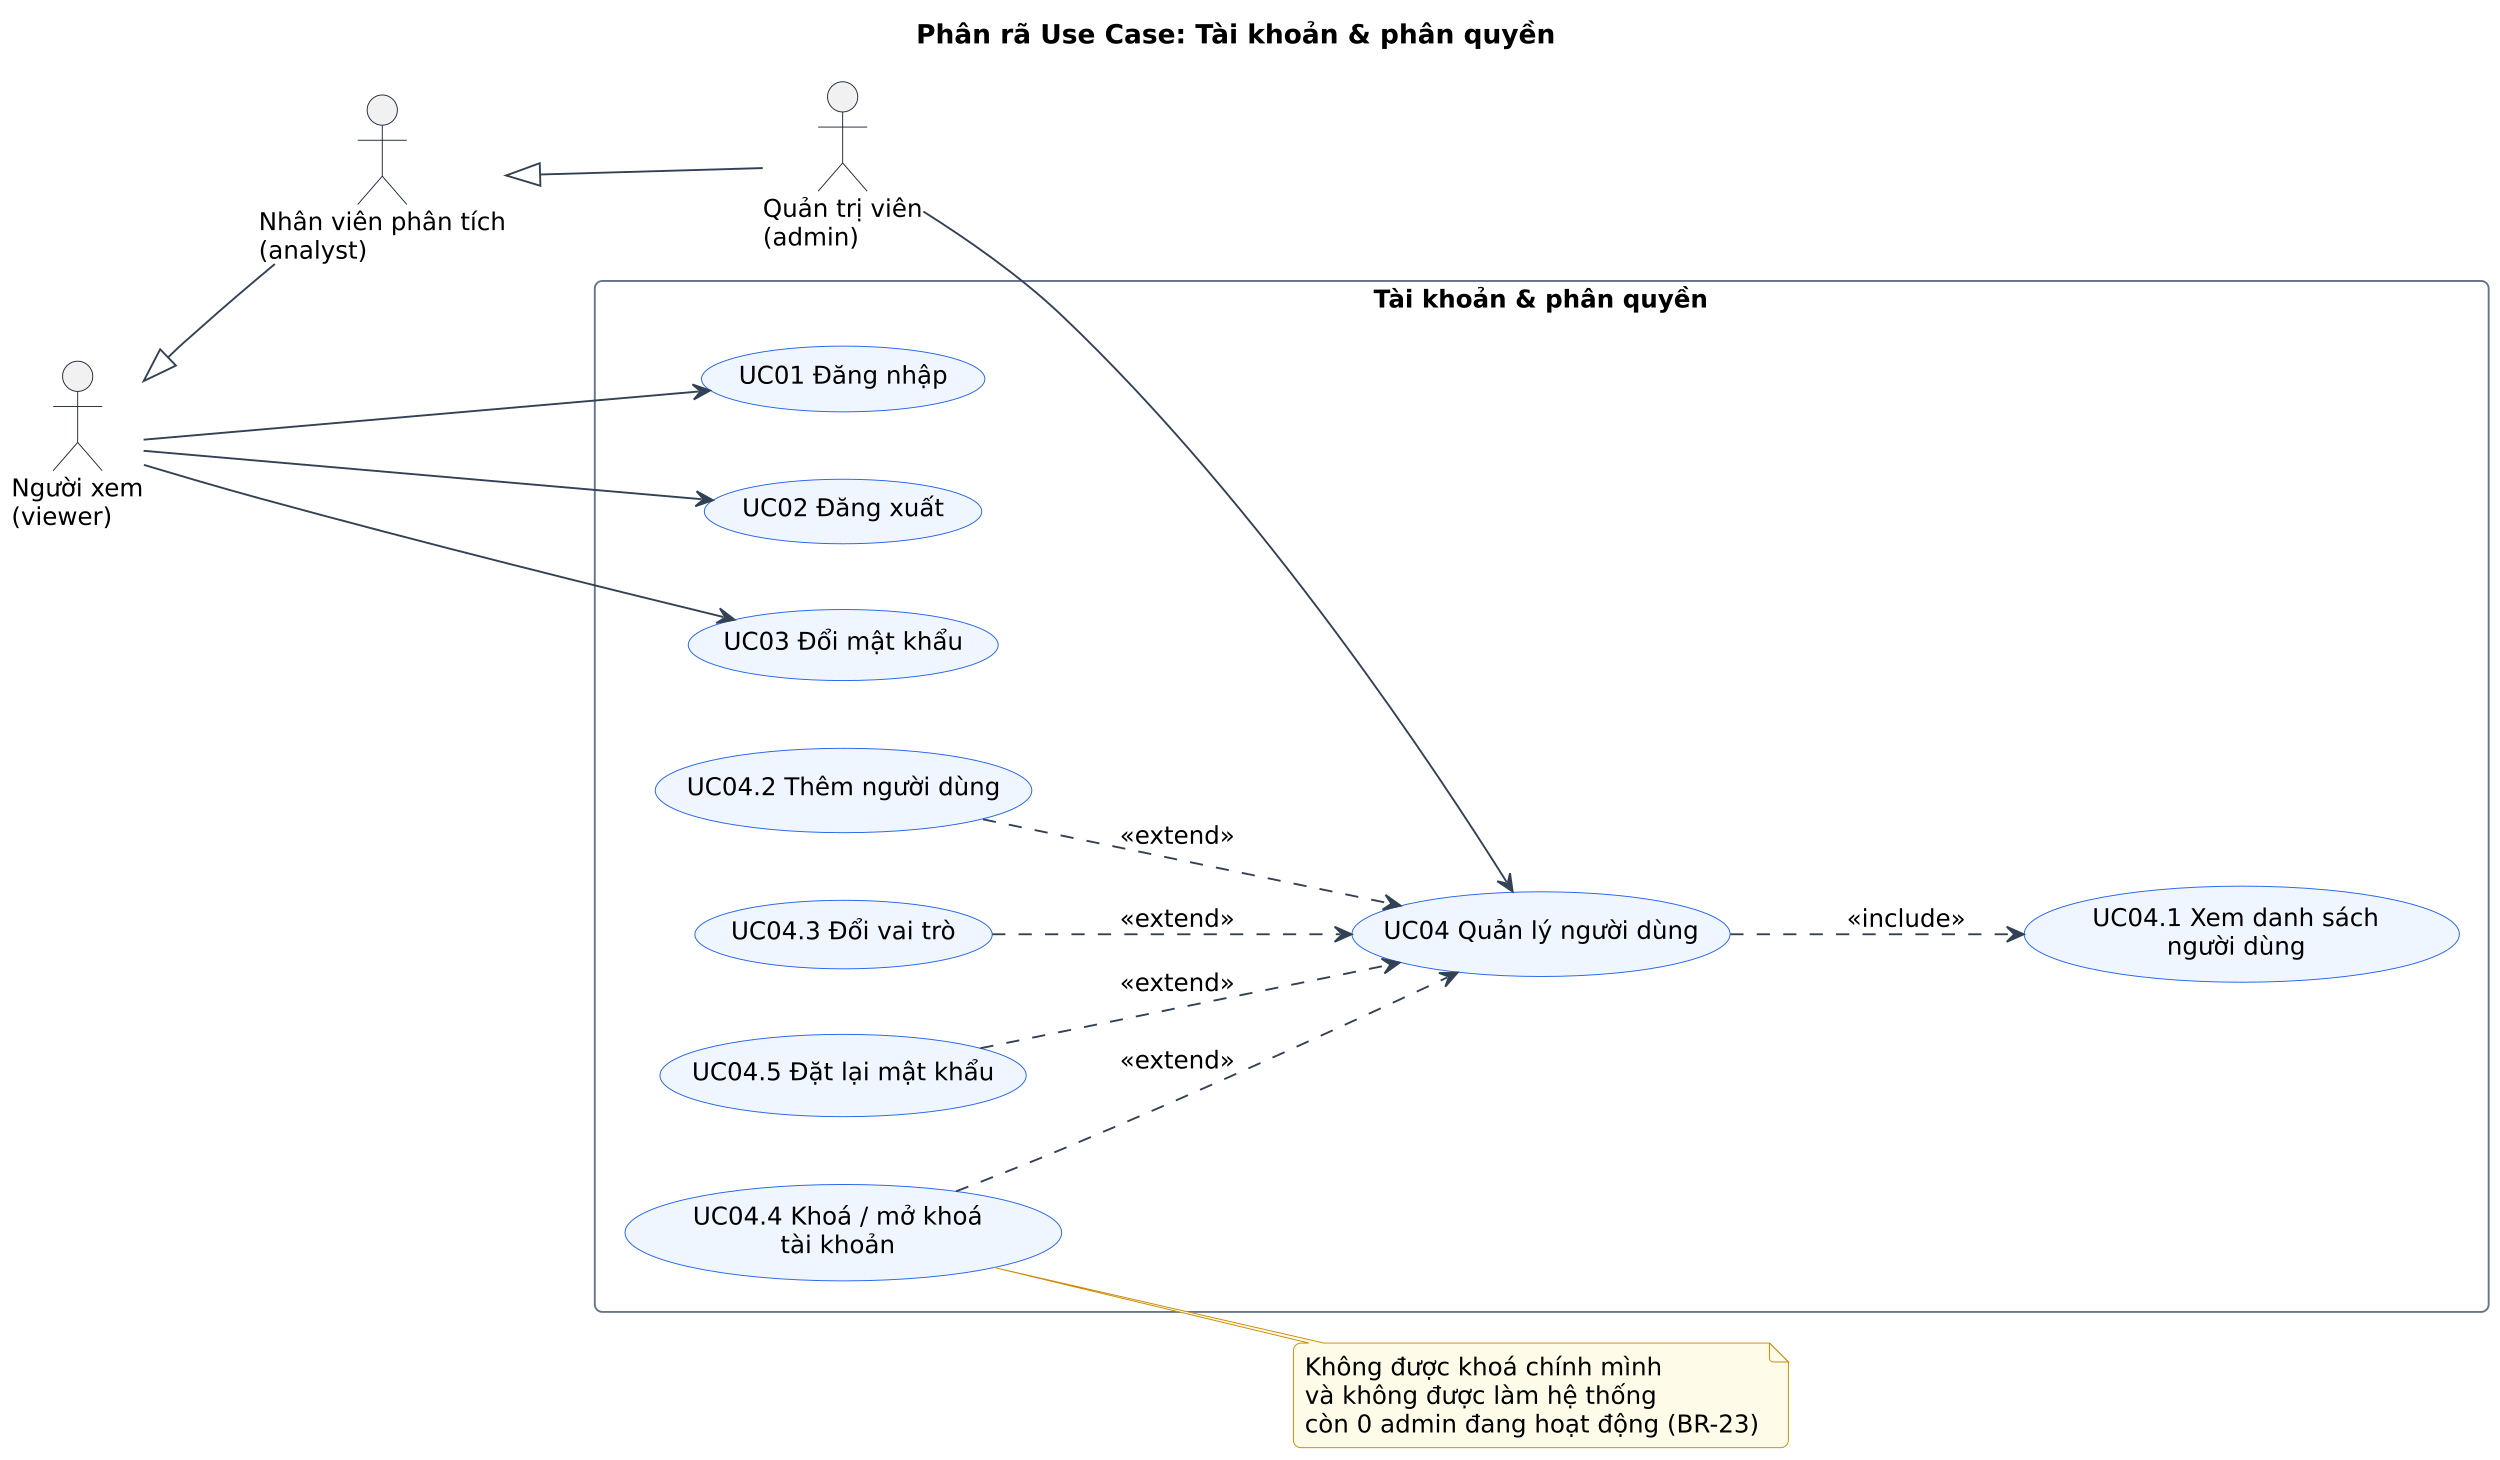
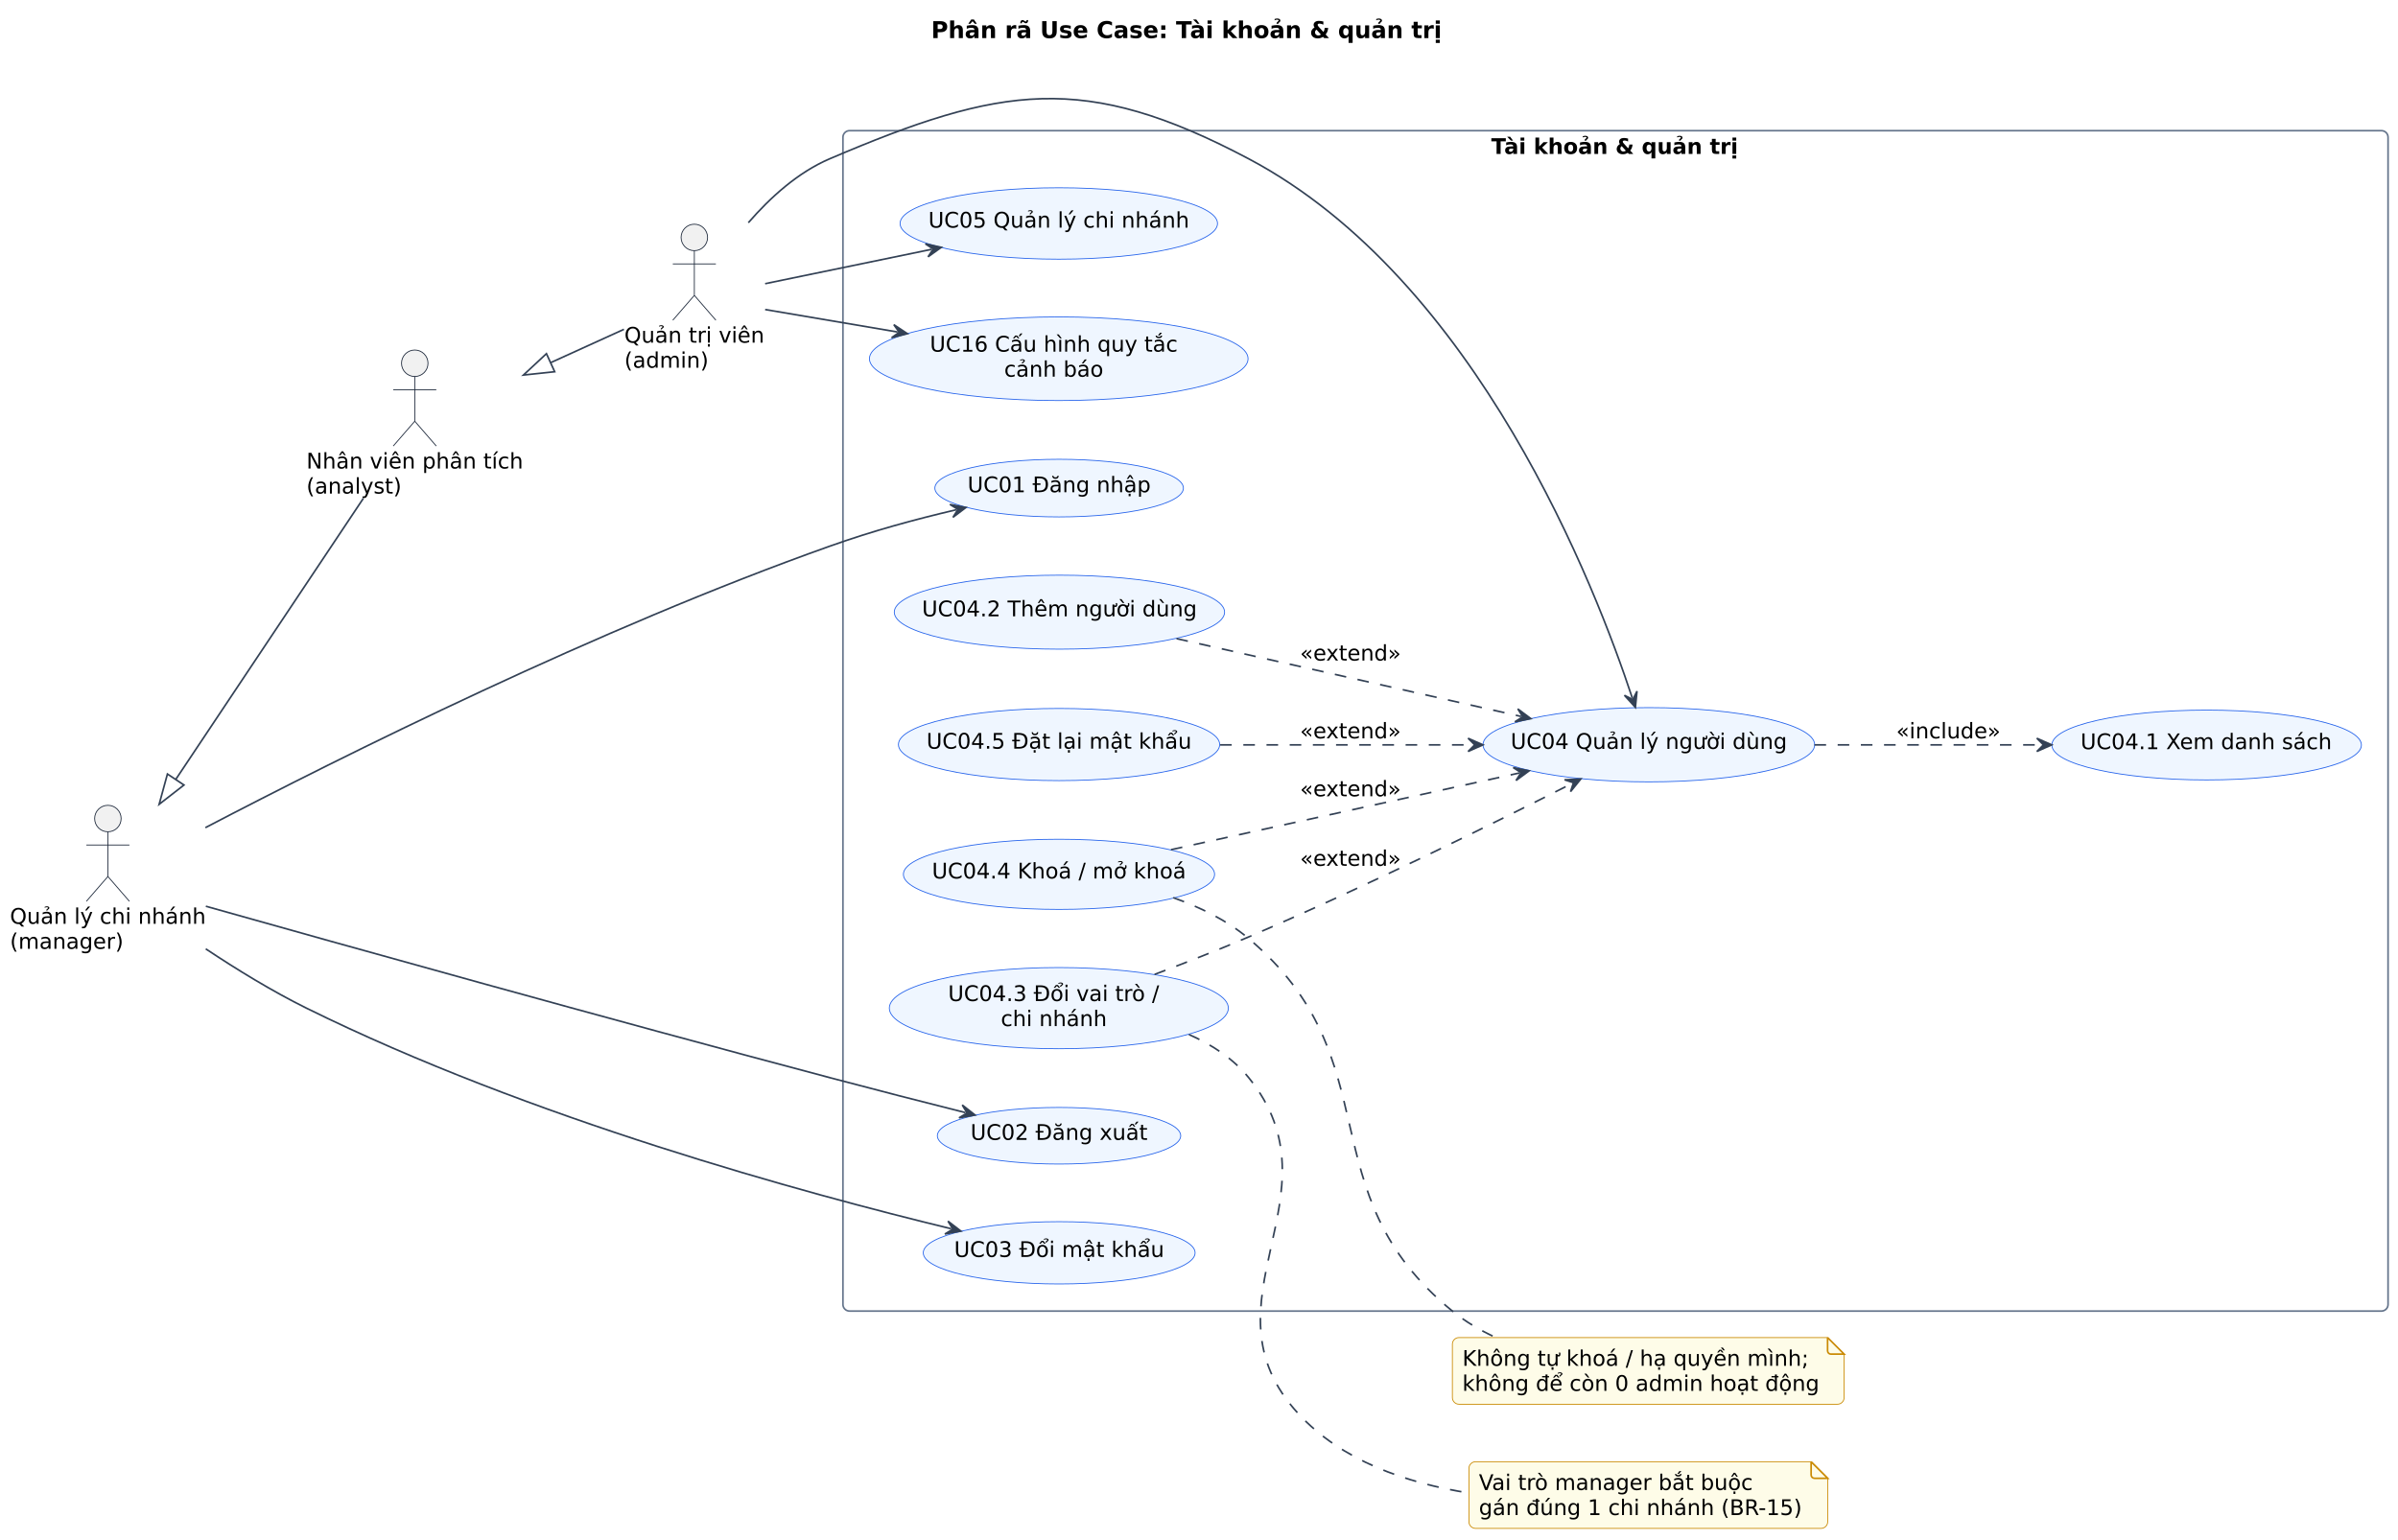
- <svg xmlns="http://www.w3.org/2000/svg" contentStyleType="text/css" height="773px" preserveAspectRatio="none" style="width:1324px;height:773px;background:#FFFFFF;" version="1.1" viewBox="0 0 1324 773" width="1324px" zoomAndPan="magnify">
+ <svg xmlns="http://www.w3.org/2000/svg" contentStyleType="text/css" height="930px" preserveAspectRatio="none" style="width:1448px;height:930px;background:#FFFFFF;" version="1.1" viewBox="0 0 1448 930" width="1448px" zoomAndPan="magnify">
  <defs />
  <g>
-     <text fill="#000000" font-family="DejaVu Sans" font-size="14" font-weight="bold" lengthAdjust="spacing" textLength="339.623" x="485.188" y="22.995">Phân rã Use Case: Tài khoản &amp; phân quyền</text>
-     <g id="cluster_Tài khoản &amp; phân quyền">
-       <rect fill="none" height="546" rx="4" ry="4" style="stroke:#64748B;stroke-width:1.0;" width="1003" x="315" y="148.797" />
-       <text fill="#000000" font-family="DejaVu Sans" font-size="13" font-weight="bold" lengthAdjust="spacing" textLength="178.09" x="727.455" y="162.864">Tài khoản &amp; phân quyền</text>
+     <text fill="#000000" font-family="DejaVu Sans" font-size="14" font-weight="bold" lengthAdjust="spacing" textLength="309.442" x="562.279" y="22.995">Phân rã Use Case: Tài khoản &amp; quản trị</text>
+     <g id="cluster_Tài khoản &amp; quản trị">
+       <rect fill="none" height="713" rx="4" ry="4" style="stroke:#64748B;stroke-width:1.0;" width="933" x="509" y="78.917" />
+       <text fill="#000000" font-family="DejaVu Sans" font-size="13" font-weight="bold" lengthAdjust="spacing" textLength="150.065" x="900.467" y="92.984">Tài khoản &amp; quản trị</text>
    </g>
    <g id="elem_UC01">
-       <ellipse cx="446.546" cy="200.706" fill="#EFF6FF" rx="75.046" ry="17.409" style="stroke:#2563EB;stroke-width:0.5;" />
-       <text fill="#000000" font-family="DejaVu Sans" font-size="13" lengthAdjust="spacing" textLength="110.627" x="391.232" y="203.207">UC01 Đăng nhập</text>
+       <ellipse cx="639.546" cy="294.826" fill="#EFF6FF" rx="75.046" ry="17.409" style="stroke:#2563EB;stroke-width:0.5;" />
+       <text fill="#000000" font-family="DejaVu Sans" font-size="13" lengthAdjust="spacing" textLength="110.627" x="584.232" y="297.327">UC01 Đăng nhập</text>
    </g>
    <g id="elem_UC02">
-       <ellipse cx="446.478" cy="270.892" fill="#EFF6FF" rx="73.478" ry="17.096" style="stroke:#2563EB;stroke-width:0.5;" />
-       <text fill="#000000" font-family="DejaVu Sans" font-size="13" lengthAdjust="spacing" textLength="106.926" x="393.015" y="273.393">UC02 Đăng xuất</text>
+       <ellipse cx="639.478" cy="686.012" fill="#EFF6FF" rx="73.478" ry="17.096" style="stroke:#2563EB;stroke-width:0.5;" />
+       <text fill="#000000" font-family="DejaVu Sans" font-size="13" lengthAdjust="spacing" textLength="106.926" x="586.015" y="688.513">UC02 Đăng xuất</text>
    </g>
    <g id="elem_UC03">
-       <ellipse cx="446.573" cy="341.611" fill="#EFF6FF" rx="82.073" ry="18.815" style="stroke:#2563EB;stroke-width:0.5;" />
-       <text fill="#000000" font-family="DejaVu Sans" font-size="13" lengthAdjust="spacing" textLength="126.871" x="383.138" y="344.112">UC03 Đổi mật khẩu</text>
+       <ellipse cx="639.573" cy="756.731" fill="#EFF6FF" rx="82.073" ry="18.815" style="stroke:#2563EB;stroke-width:0.5;" />
+       <text fill="#000000" font-family="DejaVu Sans" font-size="13" lengthAdjust="spacing" textLength="126.871" x="576.138" y="759.232">UC03 Đổi mật khẩu</text>
    </g>
    <g id="elem_UC04">
-       <ellipse cx="816.133" cy="494.723" fill="#EFF6FF" rx="100.133" ry="22.427" style="stroke:#2563EB;stroke-width:0.5;" />
-       <text fill="#000000" font-family="DejaVu Sans" font-size="13" lengthAdjust="spacing" textLength="166.924" x="732.67" y="497.224">UC04 Quản lý người dùng</text>
+       <ellipse cx="995.633" cy="449.843" fill="#EFF6FF" rx="100.133" ry="22.427" style="stroke:#2563EB;stroke-width:0.5;" />
+       <text fill="#000000" font-family="DejaVu Sans" font-size="13" lengthAdjust="spacing" textLength="166.924" x="912.17" y="452.344">UC04 Quản lý người dùng</text>
    </g>
    <g id="elem_UC041">
-       <ellipse cx="1187.247" cy="494.746" fill="#EFF6FF" rx="115.247" ry="25.45" style="stroke:#2563EB;stroke-width:0.5;" />
-       <text fill="#000000" font-family="DejaVu Sans" font-size="13" lengthAdjust="spacing" textLength="152.325" x="1108.085" y="490.463">UC04.1 Xem danh sách</text>
-       <text fill="#000000" font-family="DejaVu Sans" font-size="13" lengthAdjust="spacing" textLength="73.411" x="1147.542" y="505.596">người dùng</text>
+       <ellipse cx="1332.454" cy="450.008" fill="#EFF6FF" rx="93.454" ry="21.091" style="stroke:#2563EB;stroke-width:0.5;" />
+       <text fill="#000000" font-family="DejaVu Sans" font-size="13" lengthAdjust="spacing" textLength="152.325" x="1256.292" y="452.508">UC04.1 Xem danh sách</text>
    </g>
    <g id="elem_UC042">
-       <ellipse cx="446.732" cy="418.643" fill="#EFF6FF" rx="99.732" ry="22.346" style="stroke:#2563EB;stroke-width:0.5;" />
-       <text fill="#000000" font-family="DejaVu Sans" font-size="13" lengthAdjust="spacing" textLength="166.055" x="363.705" y="421.144">UC04.2 Thêm người dùng</text>
+       <ellipse cx="639.732" cy="369.763" fill="#EFF6FF" rx="99.732" ry="22.346" style="stroke:#2563EB;stroke-width:0.5;" />
+       <text fill="#000000" font-family="DejaVu Sans" font-size="13" lengthAdjust="spacing" textLength="166.055" x="556.705" y="372.264">UC04.2 Thêm người dùng</text>
    </g>
    <g id="elem_UC043">
-       <ellipse cx="446.745" cy="494.946" fill="#EFF6FF" rx="78.745" ry="18.149" style="stroke:#2563EB;stroke-width:0.5;" />
-       <text fill="#000000" font-family="DejaVu Sans" font-size="13" lengthAdjust="spacing" textLength="119.241" x="387.125" y="497.446">UC04.3 Đổi vai trò</text>
+       <ellipse cx="639.365" cy="608.936" fill="#EFF6FF" rx="102.365" ry="24.519" style="stroke:#2563EB;stroke-width:0.5;" />
+       <text fill="#000000" font-family="DejaVu Sans" font-size="13" lengthAdjust="spacing" textLength="127.753" x="572.489" y="604.653">UC04.3 Đổi vai trò /</text>
+       <text fill="#000000" font-family="DejaVu Sans" font-size="13" lengthAdjust="spacing" textLength="64.054" x="604.338" y="619.786">chi nhánh</text>
    </g>
    <g id="elem_UC044">
-       <ellipse cx="446.64" cy="652.825" fill="#EFF6FF" rx="115.64" ry="25.528" style="stroke:#2563EB;stroke-width:0.5;" />
-       <text fill="#000000" font-family="DejaVu Sans" font-size="13" lengthAdjust="spacing" textLength="153.435" x="366.922" y="648.542">UC04.4 Khoá / mở khoá</text>
-       <text fill="#000000" font-family="DejaVu Sans" font-size="13" lengthAdjust="spacing" textLength="60.734" x="413.273" y="663.675">tài khoản</text>
+       <ellipse cx="639.459" cy="528.109" fill="#EFF6FF" rx="93.959" ry="21.192" style="stroke:#2563EB;stroke-width:0.5;" />
+       <text fill="#000000" font-family="DejaVu Sans" font-size="13" lengthAdjust="spacing" textLength="153.435" x="562.741" y="530.609">UC04.4 Khoá / mở khoá</text>
    </g>
    <g id="elem_UC045">
-       <ellipse cx="446.497" cy="569.596" fill="#EFF6FF" rx="96.997" ry="21.799" style="stroke:#2563EB;stroke-width:0.5;" />
-       <text fill="#000000" font-family="DejaVu Sans" font-size="13" lengthAdjust="spacing" textLength="160.094" x="366.45" y="572.097">UC04.5 Đặt lại mật khẩu</text>
+       <ellipse cx="639.497" cy="449.716" fill="#EFF6FF" rx="96.997" ry="21.799" style="stroke:#2563EB;stroke-width:0.5;" />
+       <text fill="#000000" font-family="DejaVu Sans" font-size="13" lengthAdjust="spacing" textLength="160.094" x="559.449" y="452.217">UC04.5 Đặt lại mật khẩu</text>
    </g>
-     <g id="elem_V">
-       <ellipse cx="41.134" cy="199.297" fill="#F1F1F1" rx="8" ry="8" style="stroke:#1E293B;stroke-width:0.5;" />
-       <path d="M41.134,207.297 L41.134,234.297 M28.134,215.297 L54.134,215.297 M41.134,234.297 L28.134,249.297 M41.134,234.297 L54.134,249.297 " fill="none" style="stroke:#1E293B;stroke-width:0.5;" />
-       <text fill="#000000" font-family="DejaVu Sans" font-size="13" lengthAdjust="spacing" textLength="70.269" x="6" y="262.864">Người xem</text>
-       <text fill="#000000" font-family="DejaVu Sans" font-size="13" lengthAdjust="spacing" textLength="53.422" x="6" y="277.997">(viewer)</text>
+     <g id="elem_UC05">
+       <ellipse cx="639.342" cy="134.985" fill="#EFF6FF" rx="95.842" ry="21.568" style="stroke:#2563EB;stroke-width:0.5;" />
+       <text fill="#000000" font-family="DejaVu Sans" font-size="13" lengthAdjust="spacing" textLength="157.568" x="560.558" y="137.486">UC05 Quản lý chi nhánh</text>
+     </g>
+     <g id="elem_UC16">
+       <ellipse cx="639.316" cy="216.68" fill="#EFF6FF" rx="114.316" ry="25.263" style="stroke:#2563EB;stroke-width:0.5;" />
+       <text fill="#000000" font-family="DejaVu Sans" font-size="13" lengthAdjust="spacing" textLength="149.671" x="561.48" y="212.397">UC16 Cấu hình quy tắc</text>
+       <text fill="#000000" font-family="DejaVu Sans" font-size="13" lengthAdjust="spacing" textLength="59.897" x="606.367" y="227.53">cảnh báo</text>
+     </g>
+     <g id="elem_MG">
+       <ellipse cx="65.151" cy="494.417" fill="#F1F1F1" rx="8" ry="8" style="stroke:#1E293B;stroke-width:0.5;" />
+       <path d="M65.151,502.417 L65.151,529.417 M52.151,510.417 L78.151,510.417 M65.151,529.417 L52.151,544.417 M65.151,529.417 L78.151,544.417 " fill="none" style="stroke:#1E293B;stroke-width:0.5;" />
+       <text fill="#000000" font-family="DejaVu Sans" font-size="13" lengthAdjust="spacing" textLength="118.301" x="6" y="557.984">Quản lý chi nhánh</text>
+       <text fill="#000000" font-family="DejaVu Sans" font-size="13" lengthAdjust="spacing" textLength="68.574" x="6" y="573.117">(manager)</text>
    </g>
    <g id="elem_AN">
-       <ellipse cx="202.451" cy="58.297" fill="#F1F1F1" rx="8" ry="8" style="stroke:#1E293B;stroke-width:0.5;" />
-       <path d="M202.451,66.297 L202.451,93.297 M189.451,74.297 L215.451,74.297 M202.451,93.297 L189.451,108.297 M202.451,93.297 L215.451,108.297 " fill="none" style="stroke:#1E293B;stroke-width:0.5;" />
-       <text fill="#000000" font-family="DejaVu Sans" font-size="13" lengthAdjust="spacing" textLength="130.901" x="137" y="121.864">Nhân viên phân tích</text>
-       <text fill="#000000" font-family="DejaVu Sans" font-size="13" lengthAdjust="spacing" textLength="57.491" x="137" y="136.997">(analyst)</text>
+       <ellipse cx="250.451" cy="219.417" fill="#F1F1F1" rx="8" ry="8" style="stroke:#1E293B;stroke-width:0.5;" />
+       <path d="M250.451,227.417 L250.451,254.417 M237.451,235.417 L263.451,235.417 M250.451,254.417 L237.451,269.417 M250.451,254.417 L263.451,269.417 " fill="none" style="stroke:#1E293B;stroke-width:0.5;" />
+       <text fill="#000000" font-family="DejaVu Sans" font-size="13" lengthAdjust="spacing" textLength="130.901" x="185" y="282.984">Nhân viên phân tích</text>
+       <text fill="#000000" font-family="DejaVu Sans" font-size="13" lengthAdjust="spacing" textLength="57.491" x="185" y="298.117">(analyst)</text>
    </g>
    <g id="elem_AD">
-       <ellipse cx="446.269" cy="51.297" fill="#F1F1F1" rx="8" ry="8" style="stroke:#1E293B;stroke-width:0.5;" />
-       <path d="M446.269,59.297 L446.269,86.297 M433.269,67.297 L459.269,67.297 M446.269,86.297 L433.269,101.297 M446.269,86.297 L459.269,101.297 " fill="none" style="stroke:#1E293B;stroke-width:0.5;" />
-       <text fill="#000000" font-family="DejaVu Sans" font-size="13" lengthAdjust="spacing" textLength="84.538" x="404" y="114.864">Quản trị viên</text>
-       <text fill="#000000" font-family="DejaVu Sans" font-size="13" lengthAdjust="spacing" textLength="50.877" x="404" y="129.997">(admin)</text>
+       <ellipse cx="419.269" cy="143.417" fill="#F1F1F1" rx="8" ry="8" style="stroke:#1E293B;stroke-width:0.5;" />
+       <path d="M419.269,151.417 L419.269,178.417 M406.269,159.417 L432.269,159.417 M419.269,178.417 L406.269,193.417 M419.269,178.417 L432.269,193.417 " fill="none" style="stroke:#1E293B;stroke-width:0.5;" />
+       <text fill="#000000" font-family="DejaVu Sans" font-size="13" lengthAdjust="spacing" textLength="84.538" x="377" y="206.984">Quản trị viên</text>
+       <text fill="#000000" font-family="DejaVu Sans" font-size="13" lengthAdjust="spacing" textLength="50.877" x="377" y="222.117">(admin)</text>
    </g>
-     <g id="elem_GMN26">
-       <path d="M685,715.297 L685,762.695 A4,4 0 0 0 689,766.695 L943.128,766.695 A4,4 0 0 0 947.128,762.695 L947.128,721.297 L937.128,711.297 L701.18,711.297 L526.34,671.247 L693.18,711.297 L689,711.297 A4,4 0 0 0 685,715.297 " fill="#FEFCE8" style="stroke:#CA8A04;stroke-width:0.5;" />
-       <path d="M937.128,711.297 L937.128,719.297 A2,2 0 0 0 939.128,721.297 L947.128,721.297 L937.128,711.297 " fill="#FEFCE8" style="stroke:#CA8A04;stroke-width:0.5;" />
-       <text fill="#000000" font-family="DejaVu Sans" font-size="13" lengthAdjust="spacing" textLength="189.249" x="691" y="728.364">Không được khoá chính mình</text>
-       <text fill="#000000" font-family="DejaVu Sans" font-size="13" lengthAdjust="spacing" textLength="186.386" x="691" y="743.497">và không được làm hệ thống</text>
-       <text fill="#000000" font-family="DejaVu Sans" font-size="13" lengthAdjust="spacing" textLength="241.128" x="691" y="758.629">còn 0 admin đang hoạt động (BR-23)</text>
+     <g id="elem_GMN30">
+       <path d="M887,886.917 L887,919.183 A4,4 0 0 0 891,923.183 L1099.622,923.183 A4,4 0 0 0 1103.622,919.183 L1103.622,892.917 L1093.622,882.917 L891,882.917 A4,4 0 0 0 887,886.917 " fill="#FEFCE8" style="stroke:#CA8A04;stroke-width:0.5;" />
+       <path d="M1093.622,882.917 L1093.622,890.917 A2,2 0 0 0 1095.622,892.917 L1103.622,892.917 L1093.622,882.917 " fill="#FEFCE8" style="stroke:#CA8A04;stroke-width:1.0;" />
+       <text fill="#000000" font-family="DejaVu Sans" font-size="13" lengthAdjust="spacing" textLength="166.734" x="893" y="899.984">Vai trò manager bắt buộc</text>
+       <text fill="#000000" font-family="DejaVu Sans" font-size="13" lengthAdjust="spacing" textLength="195.622" x="893" y="915.117">gán đúng 1 chi nhánh (BR-15)</text>
    </g>
-     <g id="link_V_AN">
-       <path d="M88.993,189.297 C98.533,180.047 96.09,182.677 106,173.797 C118.58,162.527 132.43,150.747 145.58,139.817 " fill="none" id="V-backto-AN" style="stroke:#334155;stroke-width:1.0;" />
-       <polygon fill="none" points="76.07,201.827,93.169,193.605,84.816,184.989,76.07,201.827" style="stroke:#334155;stroke-width:1.0;" />
+     <g id="elem_GMN33">
+       <path d="M877,811.917 L877,844.183 A4,4 0 0 0 881,848.183 L1109.554,848.183 A4,4 0 0 0 1113.554,844.183 L1113.554,817.917 L1103.554,807.917 L881,807.917 A4,4 0 0 0 877,811.917 " fill="#FEFCE8" style="stroke:#CA8A04;stroke-width:0.5;" />
+       <path d="M1103.554,807.917 L1103.554,815.917 A2,2 0 0 0 1105.554,817.917 L1113.554,817.917 L1103.554,807.917 " fill="#FEFCE8" style="stroke:#CA8A04;stroke-width:1.0;" />
+       <text fill="#000000" font-family="DejaVu Sans" font-size="13" lengthAdjust="spacing" textLength="209.168" x="883" y="824.984">Không tự khoá / hạ quyền mình;</text>
+       <text fill="#000000" font-family="DejaVu Sans" font-size="13" lengthAdjust="spacing" textLength="215.554" x="883" y="840.117">không để còn 0 admin hoạt động</text>
+     </g>
+     <g id="link_MG_AN">
+       <path d="M106.09,470.844 C140.15,419.794 185.32,352.097 219.39,301.047 " fill="none" id="MG-backto-AN" style="stroke:#334155;stroke-width:1.0;" />
+       <polygon fill="none" points="96.1,485.817,111.081,474.174,101.099,467.514,96.1,485.817" style="stroke:#334155;stroke-width:1.0;" />
    </g>
    <g id="link_AN_AD">
-       <path d="M286.023,92.41 C329.153,91.17 366.62,90.077 403.97,88.997 " fill="none" id="AN-backto-AD" style="stroke:#334155;stroke-width:1.0;" />
-       <polygon fill="none" points="268.03,92.927,286.195,98.407,285.85,86.412,268.03,92.927" style="stroke:#334155;stroke-width:1.0;" />
+       <path d="M332.45,219.075 C352.82,209.794 358.41,207.267 376.75,198.917 " fill="none" id="AN-backto-AD" style="stroke:#334155;stroke-width:1.0;" />
+       <polygon fill="none" points="316.07,226.537,334.938,224.535,329.963,213.614,316.07,226.537" style="stroke:#334155;stroke-width:1.0;" />
    </g>
-     <g id="link_V_UC01">
-       <path d="M76.05,232.847 C142.08,227.117 282.682,214.915 370.062,207.335 " fill="none" id="V-to-UC01" style="stroke:#334155;stroke-width:1.0;" />
-       <polygon fill="#334155" points="376.04,206.817,366.728,203.61,371.059,207.249,367.419,211.58,376.04,206.817" style="stroke:#334155;stroke-width:1.0;" />
+     <g id="link_MG_UC01">
+       <path d="M124.02,499.927 C206.09,457.057 361.64,379.377 501,329.917 C527.58,320.487 552.049,313.858 577.439,307.898 " fill="none" id="MG-to-UC01" style="stroke:#334155;stroke-width:1.0;" />
+       <polygon fill="#334155" points="583.28,306.527,573.604,304.69,578.412,307.67,575.432,312.478,583.28,306.527" style="stroke:#334155;stroke-width:1.0;" />
    </g>
-     <g id="link_V_UC02">
-       <path d="M76.05,238.747 C142.46,244.507 284.373,256.818 371.562,264.388 " fill="none" id="V-to-UC02" style="stroke:#334155;stroke-width:1.0;" />
-       <polygon fill="#334155" points="377.54,264.907,368.92,260.143,372.559,264.474,368.228,268.113,377.54,264.907" style="stroke:#334155;stroke-width:1.0;" />
+     <g id="link_MG_UC02">
+       <path d="M124.3,547.397 C207.67,570.877 365.83,615.077 501,650.917 C530.05,658.617 556.822,665.461 582.982,672.051 " fill="none" id="MG-to-UC02" style="stroke:#334155;stroke-width:1.0;" />
+       <polygon fill="#334155" points="588.8,673.517,581.05,667.439,583.952,672.295,579.096,675.197,588.8,673.517" style="stroke:#334155;stroke-width:1.0;" />
    </g>
-     <g id="link_V_UC03">
-       <path d="M76.21,246.227 C94.24,251.637 116.77,258.257 137,263.797 C224.65,287.787 321.21,311.729 383.2,326.8 " fill="none" id="V-to-UC03" style="stroke:#334155;stroke-width:1.0;" />
-       <polygon fill="#334155" points="389.03,328.217,381.23,322.204,384.171,327.036,379.34,329.978,389.03,328.217" style="stroke:#334155;stroke-width:1.0;" />
+     <g id="link_MG_UC03">
+       <path d="M124.25,573.137 C143.07,585.657 164.4,598.737 185,608.917 C319.94,675.607 486.029,720.784 574.409,742.204 " fill="none" id="MG-to-UC03" style="stroke:#334155;stroke-width:1.0;" />
+       <polygon fill="#334155" points="580.24,743.617,572.435,737.61,575.381,742.439,570.551,745.384,580.24,743.617" style="stroke:#334155;stroke-width:1.0;" />
    </g>
    <g id="link_AD_UC04">
-       <path d="M489.01,112.027 C511.84,126.397 539.92,145.857 562,166.797 C668.45,267.747 762.711,411.005 797.911,467.104 " fill="none" id="AD-to-UC04" style="stroke:#334155;stroke-width:1.0;" />
-       <polygon fill="#334155" points="801.1,472.187,799.705,462.437,798.442,467.952,792.928,466.689,801.1,472.187" style="stroke:#334155;stroke-width:1.0;" />
+       <path d="M451.89,134.517 C465.1,119.277 481.86,104.087 501,95.917 C604.42,51.787 654.63,43.297 754,95.917 C892.22,169.117 963.86,355.589 985.63,421.579 " fill="none" id="AD-to-UC04" style="stroke:#334155;stroke-width:1.0;" />
+       <polygon fill="#334155" points="987.51,427.277,988.489,417.477,985.943,422.529,980.892,419.983,987.51,427.277" style="stroke:#334155;stroke-width:1.0;" />
+     </g>
+     <g id="link_AD_UC05">
+       <path d="M462.02,171.347 C492.04,165.147 527.434,157.839 562.524,150.599 " fill="none" id="AD-to-UC05" style="stroke:#334155;stroke-width:1.0;" />
+       <polygon fill="#334155" points="568.4,149.387,558.777,147.288,563.503,150.397,560.394,155.123,568.4,149.387" style="stroke:#334155;stroke-width:1.0;" />
+     </g>
+     <g id="link_AD_UC16">
+       <path d="M462.02,186.967 C486.35,191.097 512.175,195.472 542.015,200.542 " fill="none" id="AD-to-UC16" style="stroke:#334155;stroke-width:1.0;" />
+       <polygon fill="#334155" points="547.93,201.547,539.727,196.096,543.001,200.709,538.387,203.983,547.93,201.547" style="stroke:#334155;stroke-width:1.0;" />
    </g>
    <g id="link_UC04_UC041">
-       <path d="M916.37,494.797 C964.29,494.797 1016.03,494.797 1065.76,494.797 " fill="none" id="UC04-to-UC041" style="stroke:#334155;stroke-width:1.0;stroke-dasharray:7.0,7.0;" />
-       <polygon fill="#334155" points="1071.76,494.797,1062.76,490.797,1066.76,494.797,1062.76,498.797,1071.76,494.797" style="stroke:#334155;stroke-width:1.0;" />
-       <text fill="#000000" font-family="DejaVu Sans" font-size="13" lengthAdjust="spacing" textLength="63.007" x="978" y="490.864">«include»</text>
+       <path d="M1095.65,449.917 C1140.99,449.917 1188.4,449.917 1232.91,449.917 " fill="none" id="UC04-to-UC041" style="stroke:#334155;stroke-width:1.0;stroke-dasharray:7.0,7.0;" />
+       <polygon fill="#334155" points="1238.91,449.917,1229.91,445.917,1233.91,449.917,1229.91,453.917,1238.91,449.917" style="stroke:#334155;stroke-width:1.0;" />
+       <text fill="#000000" font-family="DejaVu Sans" font-size="13" lengthAdjust="spacing" textLength="63.007" x="1145" y="445.984">«include»</text>
    </g>
    <g id="link_UC042_UC04">
-       <path d="M520.55,433.907 C584.7,447.167 671.694,465.162 735.904,478.442 " fill="none" id="UC042-to-UC04" style="stroke:#334155;stroke-width:1.0;stroke-dasharray:7.0,7.0;" />
-       <polygon fill="#334155" points="741.78,479.657,733.777,473.917,736.884,478.644,732.156,481.751,741.78,479.657" style="stroke:#334155;stroke-width:1.0;" />
-       <text fill="#000000" font-family="DejaVu Sans" font-size="13" lengthAdjust="spacing" textLength="61.185" x="593" y="446.864">«extend»</text>
+       <path d="M710.44,385.727 C772.4,399.727 856.548,418.744 918.548,432.754 " fill="none" id="UC042-to-UC04" style="stroke:#334155;stroke-width:1.0;stroke-dasharray:7.0,7.0;" />
+       <polygon fill="#334155" points="924.4,434.077,916.503,428.192,919.523,432.975,914.74,435.995,924.4,434.077" style="stroke:#334155;stroke-width:1.0;" />
+       <text fill="#000000" font-family="DejaVu Sans" font-size="13" lengthAdjust="spacing" textLength="61.185" x="785" y="398.984">«extend»</text>
    </g>
    <g id="link_UC043_UC04">
-       <path d="M525.44,494.797 C580.96,494.797 650.02,494.797 709.81,494.797 " fill="none" id="UC043-to-UC04" style="stroke:#334155;stroke-width:1.0;stroke-dasharray:7.0,7.0;" />
-       <polygon fill="#334155" points="715.81,494.797,706.81,490.797,710.81,494.797,706.81,498.797,715.81,494.797" style="stroke:#334155;stroke-width:1.0;" />
-       <text fill="#000000" font-family="DejaVu Sans" font-size="13" lengthAdjust="spacing" textLength="61.185" x="593" y="490.864">«extend»</text>
+       <path d="M697.18,588.557 C715.45,581.697 735.7,573.777 754,565.917 C825.77,535.087 901.903,497.308 949.223,473.228 " fill="none" id="UC043-to-UC04" style="stroke:#334155;stroke-width:1.0;stroke-dasharray:7.0,7.0;" />
+       <polygon fill="#334155" points="954.57,470.507,944.735,471.024,950.114,472.774,948.363,478.154,954.57,470.507" style="stroke:#334155;stroke-width:1.0;" />
+       <text fill="#000000" font-family="DejaVu Sans" font-size="13" lengthAdjust="spacing" textLength="61.185" x="785" y="522.984">«extend»</text>
    </g>
    <g id="link_UC044_UC04">
-       <path d="M506.3,630.937 C524.26,624.057 544.02,616.297 562,608.797 C636.48,577.737 716.374,541.056 766.464,517.656 " fill="none" id="UC044-to-UC04" style="stroke:#334155;stroke-width:1.0;stroke-dasharray:7.0,7.0;" />
-       <polygon fill="#334155" points="771.9,515.117,762.053,515.302,767.37,517.233,765.439,522.55,771.9,515.117" style="stroke:#334155;stroke-width:1.0;" />
-       <text fill="#000000" font-family="DejaVu Sans" font-size="13" lengthAdjust="spacing" textLength="61.185" x="593" y="565.864">«extend»</text>
+       <path d="M707.08,513.247 C768.77,499.657 854.39,480.787 917.5,466.887 " fill="none" id="UC044-to-UC04" style="stroke:#334155;stroke-width:1.0;stroke-dasharray:7.0,7.0;" />
+       <polygon fill="#334155" points="923.36,465.597,913.71,463.626,918.477,466.672,915.431,471.439,923.36,465.597" style="stroke:#334155;stroke-width:1.0;" />
+       <text fill="#000000" font-family="DejaVu Sans" font-size="13" lengthAdjust="spacing" textLength="61.185" x="785" y="480.984">«extend»</text>
    </g>
    <g id="link_UC045_UC04">
-       <path d="M519.23,555.157 C583.25,542.097 670.741,524.237 735.371,511.047 " fill="none" id="UC045-to-UC04" style="stroke:#334155;stroke-width:1.0;stroke-dasharray:7.0,7.0;" />
-       <polygon fill="#334155" points="741.25,509.847,731.632,507.727,736.351,510.847,733.232,515.566,741.25,509.847" style="stroke:#334155;stroke-width:1.0;" />
-       <text fill="#000000" font-family="DejaVu Sans" font-size="13" lengthAdjust="spacing" textLength="61.185" x="593" y="524.864">«extend»</text>
+       <path d="M736.76,449.917 C786,449.917 839.85,449.917 889.48,449.917 " fill="none" id="UC045-to-UC04" style="stroke:#334155;stroke-width:1.0;stroke-dasharray:7.0,7.0;" />
+       <polygon fill="#334155" points="895.48,449.917,886.48,445.917,890.48,449.917,886.48,453.917,895.48,449.917" style="stroke:#334155;stroke-width:1.0;" />
+       <text fill="#000000" font-family="DejaVu Sans" font-size="13" lengthAdjust="spacing" textLength="61.185" x="785" y="445.984">«extend»</text>
+     </g>
+     <g id="link_UC043_GMN30">
+       <path d="M717.93,624.867 C731.69,630.947 744.6,639.337 754,650.917 C811.46,721.747 722.21,786.837 784,853.917 C810.19,882.347 849.38,895.827 886.87,901.787 " fill="none" id="UC043-GMN30" style="stroke:#334155;stroke-width:1.0;stroke-dasharray:7.0,7.0;" />
+     </g>
+     <g id="link_UC044_GMN33">
+       <path d="M708.43,542.207 C724.6,547.937 740.94,555.897 754,566.917 C841.11,640.397 788.66,719.907 877,791.917 C884.77,798.257 893.65,803.477 902.97,807.777 " fill="none" id="UC044-GMN33" style="stroke:#334155;stroke-width:1.0;stroke-dasharray:7.0,7.0;" />
    </g>
  </g>
</svg>
